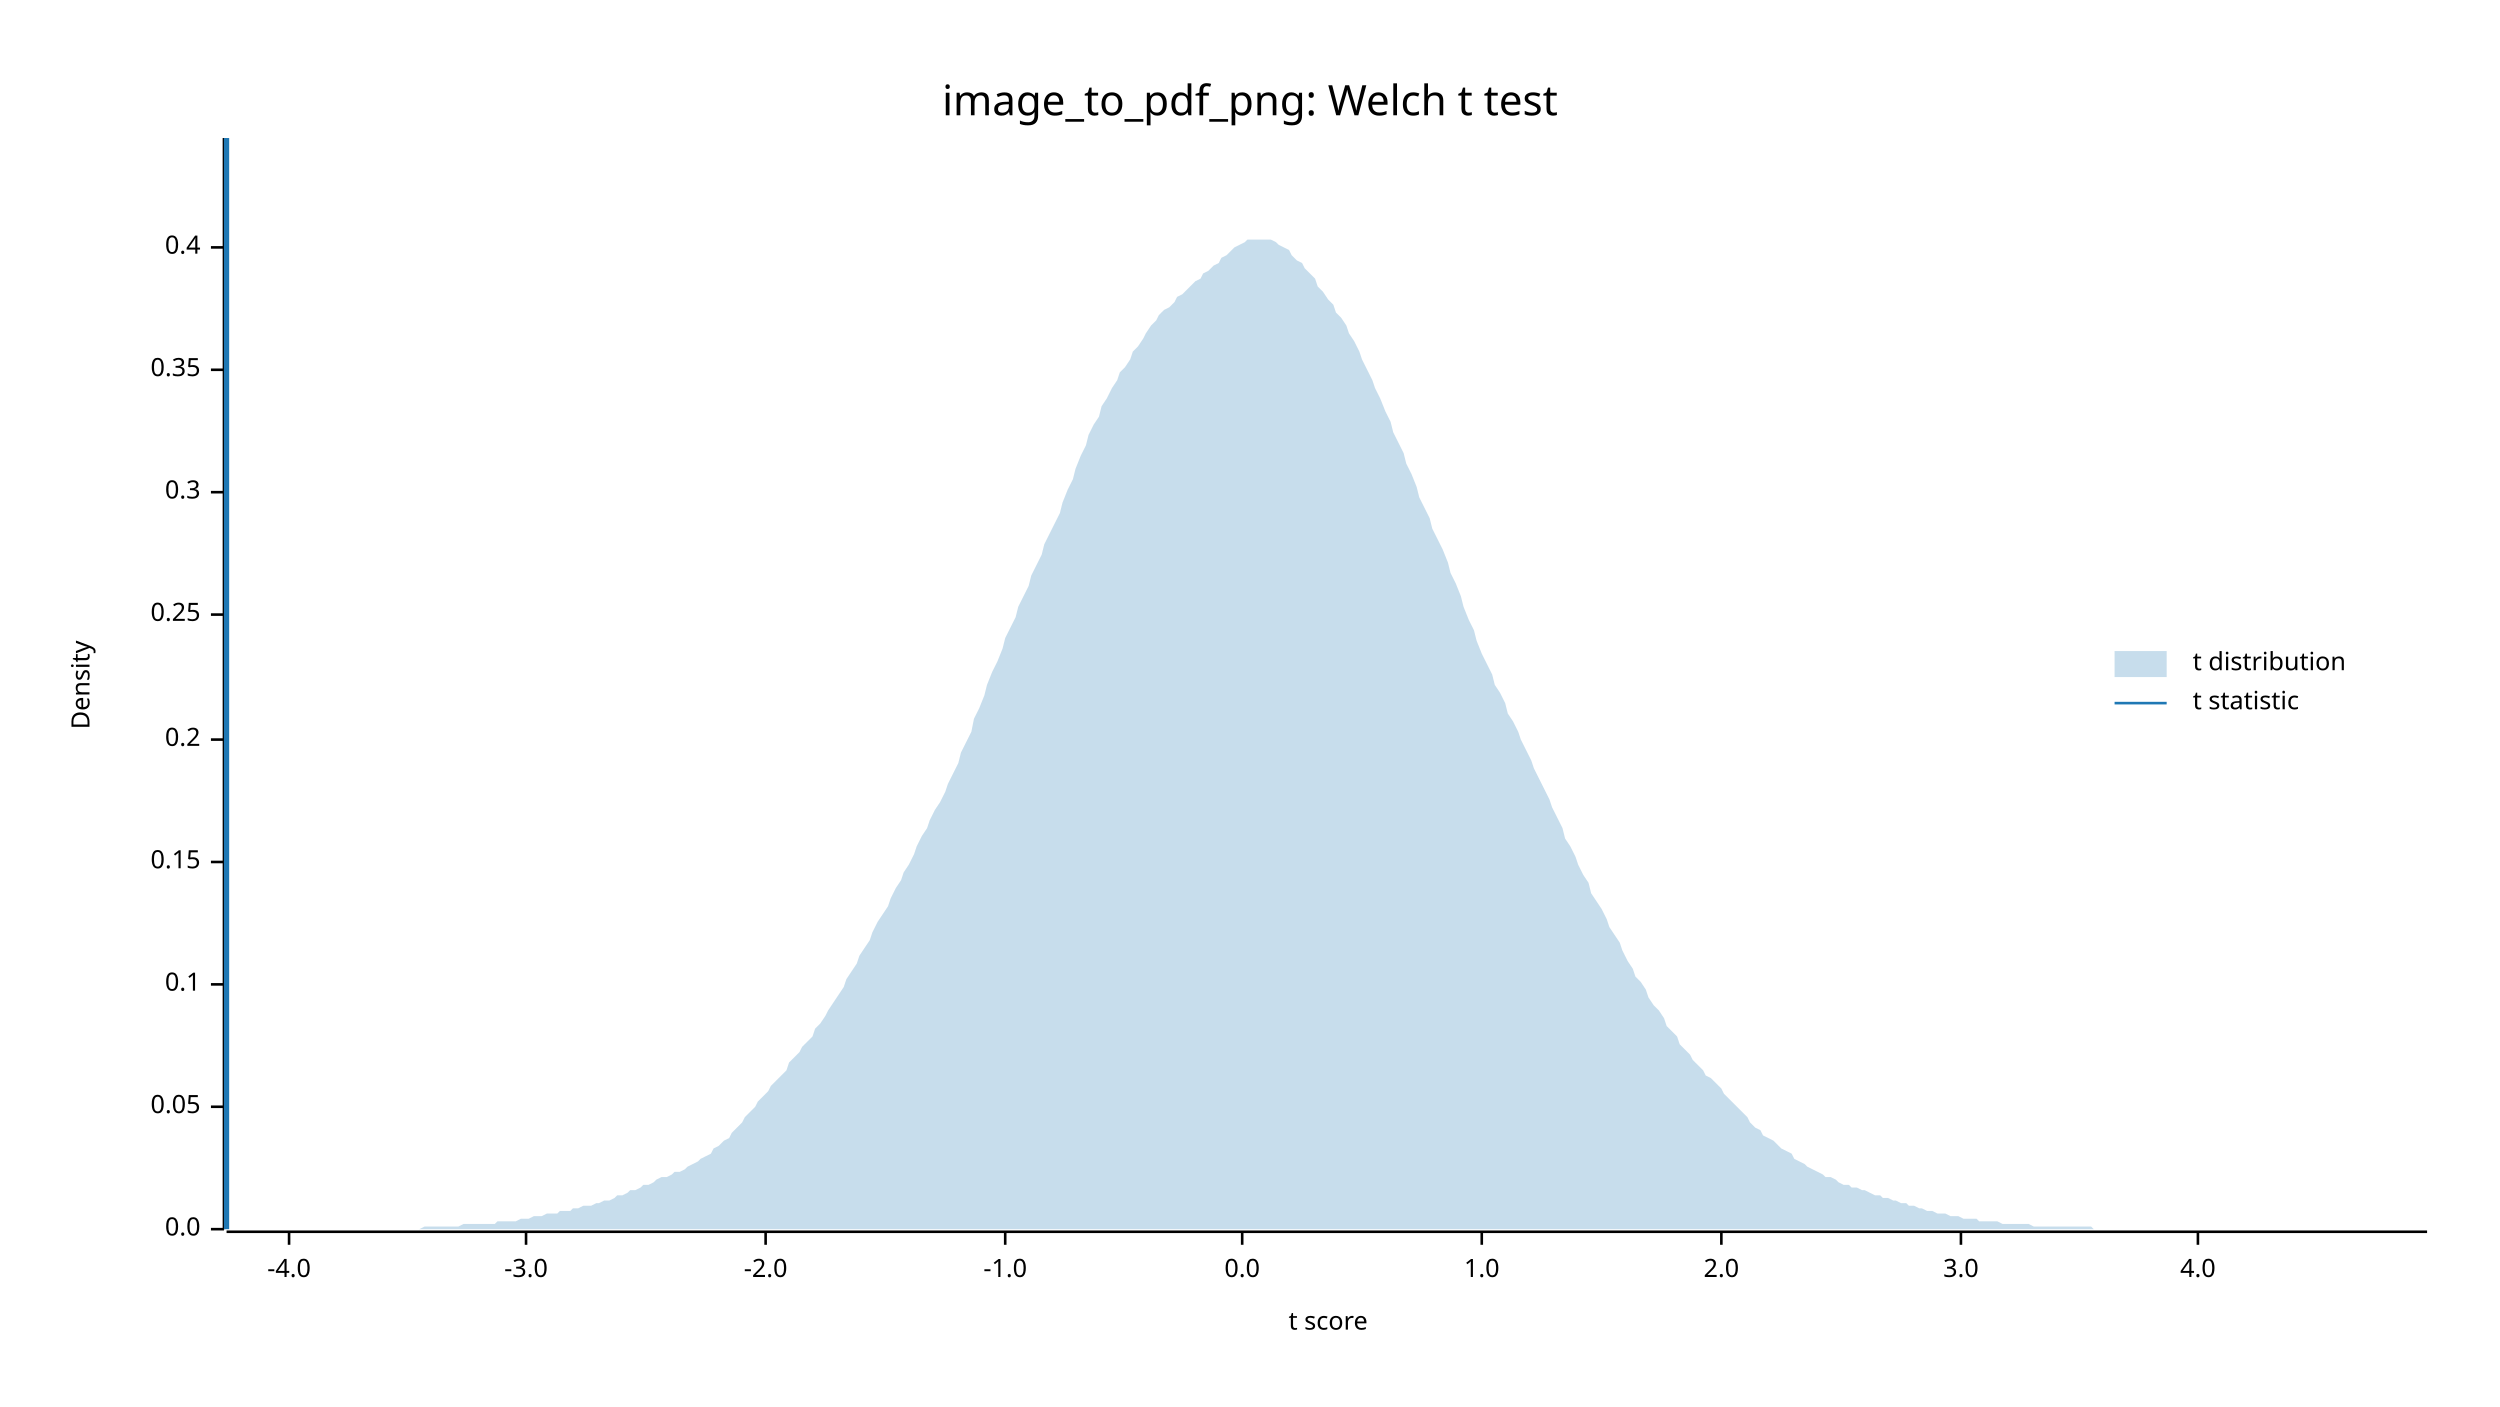
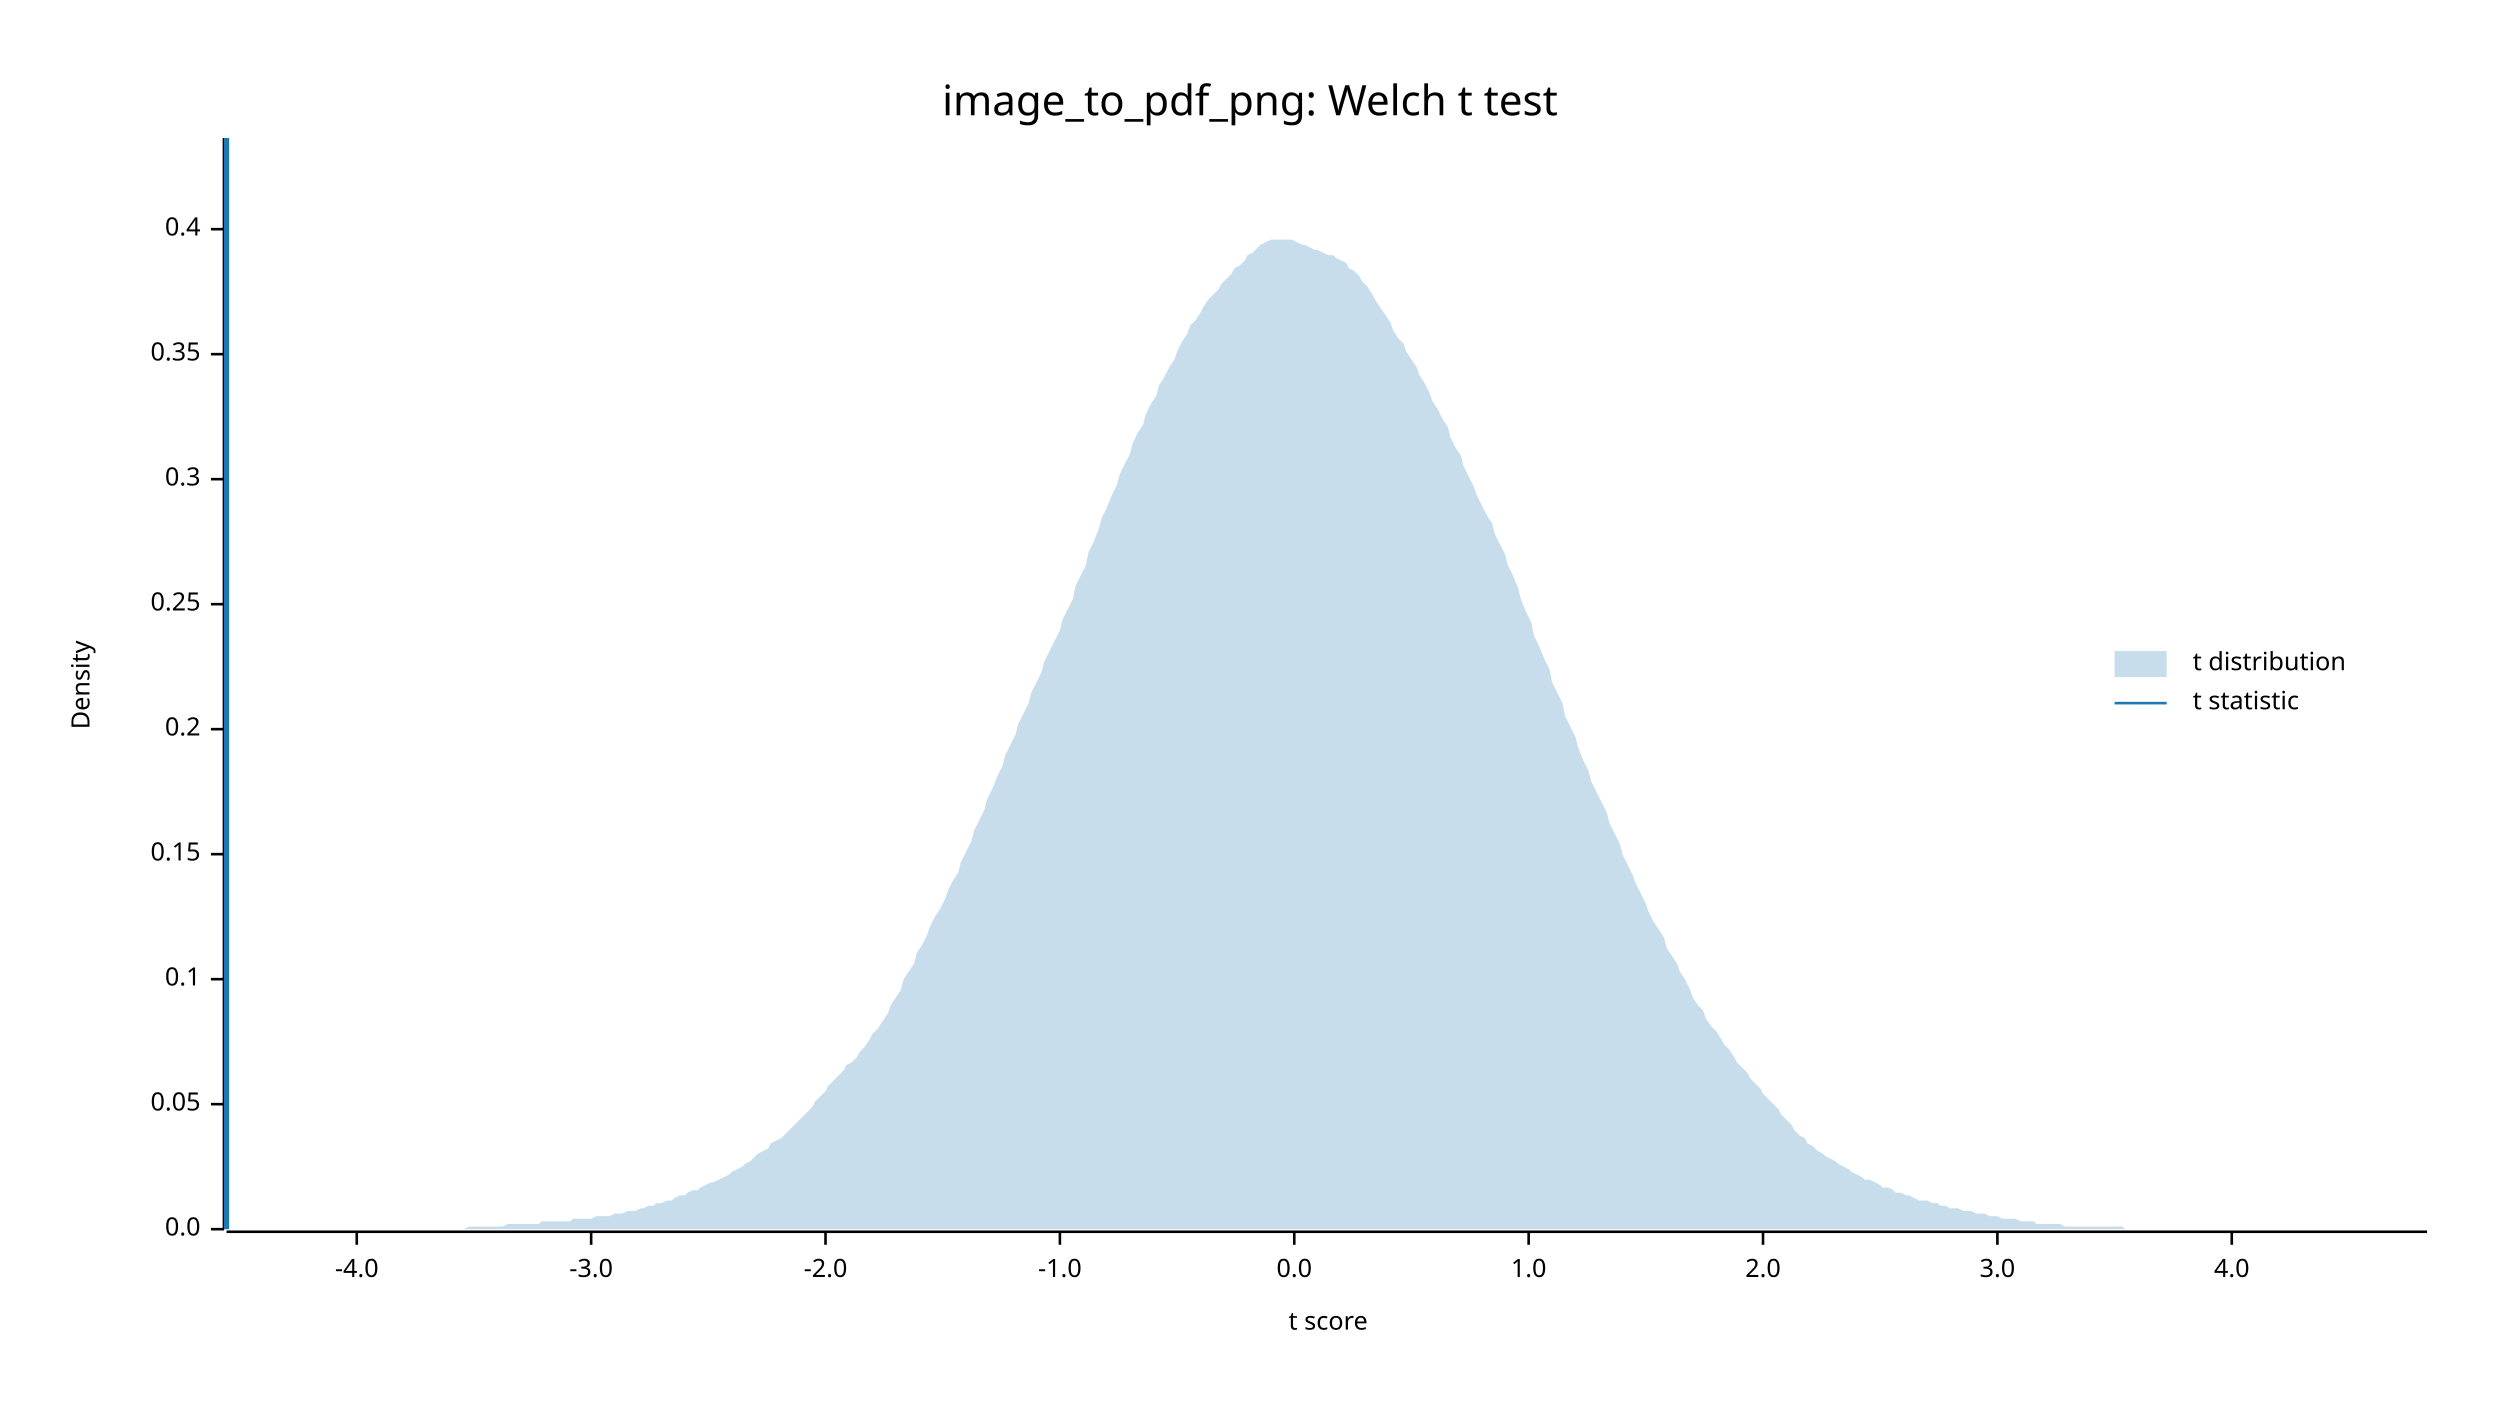
<svg xmlns="http://www.w3.org/2000/svg" width="960" height="540" viewBox="0 0 960 540">
  <text x="480" y="32" dy="0.76em" text-anchor="middle" font-family="sans-serif" font-size="16.129" opacity="1" fill="#000000">
image_to_pdf_png: Welch t test
</text>
  <text x="27" y="263" dy="0.76em" text-anchor="middle" font-family="sans-serif" font-size="9.677" opacity="1" fill="#000000" transform="rotate(270, 27, 263)">
Density
</text>
  <text x="510" y="513" dy="-0.5ex" text-anchor="middle" font-family="sans-serif" font-size="9.677" opacity="1" fill="#000000">
t score
</text>
  <polyline fill="none" opacity="1" stroke="#000000" stroke-width="1" points="86,53 86,472 " />
  <text x="77" y="472" dy="0.5ex" text-anchor="end" font-family="sans-serif" font-size="9.677" opacity="1" fill="#000000">
0.0
</text>
  <polyline fill="none" opacity="1" stroke="#000000" stroke-width="1" points="81,472 86,472 " />
-   <text x="77" y="425" dy="0.5ex" text-anchor="end" font-family="sans-serif" font-size="9.677" opacity="1" fill="#000000">
+   <text x="77" y="424" dy="0.5ex" text-anchor="end" font-family="sans-serif" font-size="9.677" opacity="1" fill="#000000">
0.05
</text>
-   <polyline fill="none" opacity="1" stroke="#000000" stroke-width="1" points="81,425 86,425 " />
-   <text x="77" y="378" dy="0.5ex" text-anchor="end" font-family="sans-serif" font-size="9.677" opacity="1" fill="#000000">
+   <polyline fill="none" opacity="1" stroke="#000000" stroke-width="1" points="81,424 86,424 " />
+   <text x="77" y="376" dy="0.5ex" text-anchor="end" font-family="sans-serif" font-size="9.677" opacity="1" fill="#000000">
0.1
</text>
-   <polyline fill="none" opacity="1" stroke="#000000" stroke-width="1" points="81,378 86,378 " />
-   <text x="77" y="331" dy="0.5ex" text-anchor="end" font-family="sans-serif" font-size="9.677" opacity="1" fill="#000000">
+   <polyline fill="none" opacity="1" stroke="#000000" stroke-width="1" points="81,376 86,376 " />
+   <text x="77" y="328" dy="0.5ex" text-anchor="end" font-family="sans-serif" font-size="9.677" opacity="1" fill="#000000">
0.15
</text>
-   <polyline fill="none" opacity="1" stroke="#000000" stroke-width="1" points="81,331 86,331 " />
-   <text x="77" y="284" dy="0.5ex" text-anchor="end" font-family="sans-serif" font-size="9.677" opacity="1" fill="#000000">
+   <polyline fill="none" opacity="1" stroke="#000000" stroke-width="1" points="81,328 86,328 " />
+   <text x="77" y="280" dy="0.5ex" text-anchor="end" font-family="sans-serif" font-size="9.677" opacity="1" fill="#000000">
0.2
</text>
-   <polyline fill="none" opacity="1" stroke="#000000" stroke-width="1" points="81,284 86,284 " />
-   <text x="77" y="236" dy="0.5ex" text-anchor="end" font-family="sans-serif" font-size="9.677" opacity="1" fill="#000000">
+   <polyline fill="none" opacity="1" stroke="#000000" stroke-width="1" points="81,280 86,280 " />
+   <text x="77" y="232" dy="0.5ex" text-anchor="end" font-family="sans-serif" font-size="9.677" opacity="1" fill="#000000">
0.25
</text>
-   <polyline fill="none" opacity="1" stroke="#000000" stroke-width="1" points="81,236 86,236 " />
-   <text x="77" y="189" dy="0.5ex" text-anchor="end" font-family="sans-serif" font-size="9.677" opacity="1" fill="#000000">
+   <polyline fill="none" opacity="1" stroke="#000000" stroke-width="1" points="81,232 86,232 " />
+   <text x="77" y="184" dy="0.5ex" text-anchor="end" font-family="sans-serif" font-size="9.677" opacity="1" fill="#000000">
0.3
</text>
-   <polyline fill="none" opacity="1" stroke="#000000" stroke-width="1" points="81,189 86,189 " />
-   <text x="77" y="142" dy="0.5ex" text-anchor="end" font-family="sans-serif" font-size="9.677" opacity="1" fill="#000000">
+   <polyline fill="none" opacity="1" stroke="#000000" stroke-width="1" points="81,184 86,184 " />
+   <text x="77" y="136" dy="0.5ex" text-anchor="end" font-family="sans-serif" font-size="9.677" opacity="1" fill="#000000">
0.35
</text>
-   <polyline fill="none" opacity="1" stroke="#000000" stroke-width="1" points="81,142 86,142 " />
-   <text x="77" y="95" dy="0.5ex" text-anchor="end" font-family="sans-serif" font-size="9.677" opacity="1" fill="#000000">
+   <polyline fill="none" opacity="1" stroke="#000000" stroke-width="1" points="81,136 86,136 " />
+   <text x="77" y="88" dy="0.5ex" text-anchor="end" font-family="sans-serif" font-size="9.677" opacity="1" fill="#000000">
0.4
</text>
-   <polyline fill="none" opacity="1" stroke="#000000" stroke-width="1" points="81,95 86,95 " />
+   <polyline fill="none" opacity="1" stroke="#000000" stroke-width="1" points="81,88 86,88 " />
  <polyline fill="none" opacity="1" stroke="#000000" stroke-width="1" points="87,473 932,473 " />
-   <text x="111" y="483" dy="0.76em" text-anchor="middle" font-family="sans-serif" font-size="9.677" opacity="1" fill="#000000">
+   <text x="137" y="483" dy="0.76em" text-anchor="middle" font-family="sans-serif" font-size="9.677" opacity="1" fill="#000000">
-4.0
</text>
-   <polyline fill="none" opacity="1" stroke="#000000" stroke-width="1" points="111,473 111,478 " />
-   <text x="202" y="483" dy="0.76em" text-anchor="middle" font-family="sans-serif" font-size="9.677" opacity="1" fill="#000000">
+   <polyline fill="none" opacity="1" stroke="#000000" stroke-width="1" points="137,473 137,478 " />
+   <text x="227" y="483" dy="0.76em" text-anchor="middle" font-family="sans-serif" font-size="9.677" opacity="1" fill="#000000">
-3.0
</text>
-   <polyline fill="none" opacity="1" stroke="#000000" stroke-width="1" points="202,473 202,478 " />
-   <text x="294" y="483" dy="0.76em" text-anchor="middle" font-family="sans-serif" font-size="9.677" opacity="1" fill="#000000">
+   <polyline fill="none" opacity="1" stroke="#000000" stroke-width="1" points="227,473 227,478 " />
+   <text x="317" y="483" dy="0.76em" text-anchor="middle" font-family="sans-serif" font-size="9.677" opacity="1" fill="#000000">
-2.0
</text>
-   <polyline fill="none" opacity="1" stroke="#000000" stroke-width="1" points="294,473 294,478 " />
-   <text x="386" y="483" dy="0.76em" text-anchor="middle" font-family="sans-serif" font-size="9.677" opacity="1" fill="#000000">
+   <polyline fill="none" opacity="1" stroke="#000000" stroke-width="1" points="317,473 317,478 " />
+   <text x="407" y="483" dy="0.76em" text-anchor="middle" font-family="sans-serif" font-size="9.677" opacity="1" fill="#000000">
-1.0
</text>
-   <polyline fill="none" opacity="1" stroke="#000000" stroke-width="1" points="386,473 386,478 " />
-   <text x="477" y="483" dy="0.76em" text-anchor="middle" font-family="sans-serif" font-size="9.677" opacity="1" fill="#000000">
+   <polyline fill="none" opacity="1" stroke="#000000" stroke-width="1" points="407,473 407,478 " />
+   <text x="497" y="483" dy="0.76em" text-anchor="middle" font-family="sans-serif" font-size="9.677" opacity="1" fill="#000000">
0.0
</text>
-   <polyline fill="none" opacity="1" stroke="#000000" stroke-width="1" points="477,473 477,478 " />
-   <text x="569" y="483" dy="0.76em" text-anchor="middle" font-family="sans-serif" font-size="9.677" opacity="1" fill="#000000">
+   <polyline fill="none" opacity="1" stroke="#000000" stroke-width="1" points="497,473 497,478 " />
+   <text x="587" y="483" dy="0.76em" text-anchor="middle" font-family="sans-serif" font-size="9.677" opacity="1" fill="#000000">
1.0
</text>
-   <polyline fill="none" opacity="1" stroke="#000000" stroke-width="1" points="569,473 569,478 " />
-   <text x="661" y="483" dy="0.76em" text-anchor="middle" font-family="sans-serif" font-size="9.677" opacity="1" fill="#000000">
+   <polyline fill="none" opacity="1" stroke="#000000" stroke-width="1" points="587,473 587,478 " />
+   <text x="677" y="483" dy="0.76em" text-anchor="middle" font-family="sans-serif" font-size="9.677" opacity="1" fill="#000000">
2.0
</text>
-   <polyline fill="none" opacity="1" stroke="#000000" stroke-width="1" points="661,473 661,478 " />
-   <text x="753" y="483" dy="0.76em" text-anchor="middle" font-family="sans-serif" font-size="9.677" opacity="1" fill="#000000">
+   <polyline fill="none" opacity="1" stroke="#000000" stroke-width="1" points="677,473 677,478 " />
+   <text x="767" y="483" dy="0.76em" text-anchor="middle" font-family="sans-serif" font-size="9.677" opacity="1" fill="#000000">
3.0
</text>
-   <polyline fill="none" opacity="1" stroke="#000000" stroke-width="1" points="753,473 753,478 " />
-   <text x="844" y="483" dy="0.76em" text-anchor="middle" font-family="sans-serif" font-size="9.677" opacity="1" fill="#000000">
+   <polyline fill="none" opacity="1" stroke="#000000" stroke-width="1" points="767,473 767,478 " />
+   <text x="857" y="483" dy="0.76em" text-anchor="middle" font-family="sans-serif" font-size="9.677" opacity="1" fill="#000000">
4.0
</text>
-   <polyline fill="none" opacity="1" stroke="#000000" stroke-width="1" points="844,473 844,478 " />
-   <polygon opacity="0.25" fill="#1F78B4" points="87,472 88,472 90,472 92,472 93,472 95,472 97,472 98,472 100,472 102,472 103,472 105,472 107,472 109,472 110,472 112,472 114,472 115,472 117,472 119,472 120,472 122,472 124,472 125,472 127,472 129,472 131,472 132,472 134,472 136,472 137,472 139,472 141,472 142,472 144,472 146,472 147,472 149,472 151,472 153,472 154,472 156,472 158,472 159,472 161,472 163,471 164,471 166,471 168,471 169,471 171,471 173,471 175,471 176,471 178,470 180,470 181,470 183,470 185,470 186,470 188,470 190,470 191,469 193,469 195,469 197,469 198,469 200,468 202,468 203,468 205,467 207,467 208,467 210,466 212,466 214,466 215,465 217,465 219,465 220,464 222,464 224,463 225,463 227,463 229,462 230,462 232,461 234,461 236,460 237,459 239,459 241,458 242,457 244,457 246,456 247,455 249,455 251,454 252,453 254,452 256,452 258,451 259,450 261,450 263,449 264,448 266,447 268,446 269,445 271,444 273,443 274,441 276,440 278,438 280,437 281,435 283,433 285,431 286,429 288,427 290,425 291,423 293,421 295,419 296,417 298,415 300,413 302,411 303,408 305,406 307,404 308,402 310,400 312,398 313,395 315,393 317,390 318,388 320,385 322,382 324,379 325,376 327,373 329,370 330,367 332,364 334,361 335,358 337,354 339,351 341,348 342,345 344,341 346,338 347,335 349,332 351,328 352,325 354,321 356,318 357,315 359,311 361,308 363,304 364,301 366,297 368,293 369,289 371,285 373,281 374,276 376,272 378,267 379,263 381,258 383,254 385,249 386,245 388,241 390,237 391,233 393,229 395,225 396,221 398,217 400,213 401,209 403,205 405,201 407,197 408,193 410,188 412,184 413,180 415,175 417,171 418,167 420,163 422,160 423,156 425,153 427,149 429,146 430,143 432,141 434,138 435,135 437,133 439,130 440,128 442,125 444,123 445,121 447,119 449,118 451,116 452,114 454,113 456,111 457,110 459,108 461,107 462,105 464,104 466,102 468,101 469,99 471,98 473,96 474,95 476,94 478,93 479,92 481,92 483,92 484,92 486,92 488,92 490,93 491,94 493,95 495,96 496,98 498,100 500,101 501,103 503,105 505,107 506,110 508,112 510,115 512,117 513,120 515,122 517,125 518,128 520,131 522,135 523,138 525,142 527,146 528,149 530,153 532,158 534,162 535,166 537,170 539,174 540,178 542,182 544,187 545,191 547,195 549,199 550,203 552,207 554,211 556,216 557,220 559,224 561,229 562,233 564,238 566,242 567,246 569,251 571,255 573,259 574,263 576,266 578,270 579,274 581,277 583,281 584,284 586,288 588,292 589,295 591,299 593,303 595,307 596,310 598,314 600,318 601,322 603,325 605,329 606,332 608,336 610,339 611,343 613,346 615,349 617,353 618,356 620,359 622,362 623,365 625,369 627,372 628,375 630,377 632,380 633,383 635,386 637,388 639,391 640,394 642,396 644,398 645,401 647,403 649,405 650,407 652,409 654,411 655,413 657,414 659,416 661,418 662,420 664,422 666,424 667,425 669,427 671,429 672,431 674,433 676,434 677,436 679,437 681,438 683,440 684,441 686,442 688,443 689,445 691,446 693,447 694,448 696,449 698,450 700,451 701,452 703,452 705,453 706,454 708,455 710,455 711,456 713,456 715,457 716,457 718,458 720,459 722,459 723,460 725,460 727,461 728,461 730,462 732,462 733,463 735,463 737,464 738,464 740,465 742,465 744,466 745,466 747,466 749,467 750,467 752,467 754,468 755,468 757,468 759,468 760,469 762,469 764,469 766,469 767,469 769,470 771,470 772,470 774,470 776,470 777,470 779,470 781,471 782,471 784,471 786,471 788,471 789,471 791,471 793,471 794,471 796,471 798,471 799,471 801,471 803,471 804,472 806,472 808,472 810,472 811,472 813,472 815,472 816,472 818,472 820,472 821,472 823,472 825,472 827,472 828,472 830,472 832,472 833,472 835,472 837,472 838,472 840,472 842,472 843,472 845,472 847,472 849,472 850,472 852,472 854,472 855,472 857,472 859,472 860,472 862,472 864,472 865,472 867,472 869,472 871,472 872,472 874,472 876,472 877,472 879,472 881,472 882,472 884,472 886,472 887,472 889,472 891,472 893,472 894,472 896,472 898,472 899,472 901,472 903,472 904,472 906,472 908,472 909,472 911,472 913,472 915,472 916,472 918,472 920,472 921,472 923,472 925,472 926,472 928,472 930,472 932,472 932,472 87,472 " />
+   <polyline fill="none" opacity="1" stroke="#000000" stroke-width="1" points="857,473 857,478 " />
+   <polygon opacity="0.25" fill="#1F78B4" points="87,472 88,472 90,472 92,472 93,472 95,472 97,472 98,472 100,472 102,472 103,472 105,472 107,472 109,472 110,472 112,472 114,472 115,472 117,472 119,472 120,472 122,472 124,472 125,472 127,472 129,472 131,472 132,472 134,472 136,472 137,472 139,472 141,472 142,472 144,472 146,472 147,472 149,472 151,472 153,472 154,472 156,472 158,472 159,472 161,472 163,472 164,472 166,472 168,472 169,472 171,472 173,472 175,472 176,472 178,472 180,471 181,471 183,471 185,471 186,471 188,471 190,471 191,471 193,471 195,470 197,470 198,470 200,470 202,470 203,470 205,470 207,470 208,469 210,469 212,469 214,469 215,469 217,469 219,469 220,468 222,468 224,468 225,468 227,468 229,467 230,467 232,467 234,467 236,466 237,466 239,466 241,465 242,465 244,465 246,464 247,464 249,463 251,463 252,462 254,462 256,461 258,461 259,460 261,459 263,459 264,458 266,457 268,457 269,456 271,455 273,454 274,454 276,453 278,452 280,451 281,450 283,449 285,448 286,447 288,446 290,444 291,443 293,442 295,441 296,439 298,438 300,437 302,435 303,434 305,432 307,430 308,429 310,427 312,425 313,423 315,421 317,419 318,417 320,415 322,413 324,411 325,409 327,408 329,406 330,404 332,402 334,399 335,397 337,395 339,392 341,389 342,386 344,383 346,380 347,376 349,373 351,370 352,366 354,363 356,359 357,356 359,352 361,349 363,345 364,342 366,338 368,335 369,331 371,327 373,323 374,319 376,315 378,311 379,307 381,303 383,298 385,294 386,290 388,286 390,282 391,278 393,274 395,270 396,266 398,262 400,258 401,254 403,250 405,246 407,242 408,238 410,234 412,230 413,225 415,221 417,217 418,212 420,208 422,203 423,199 425,195 427,190 429,186 430,182 432,178 434,174 435,170 437,166 439,163 440,159 442,155 444,152 445,148 447,145 449,141 451,138 452,135 454,131 456,128 457,125 459,123 461,120 462,118 464,115 466,113 468,111 469,109 471,107 473,105 474,103 476,102 478,100 479,98 481,97 483,95 484,94 486,93 488,92 490,92 491,92 493,92 495,92 496,92 498,93 500,94 501,94 503,95 505,96 506,96 508,97 510,98 512,98 513,99 515,100 517,101 518,103 520,104 522,106 523,108 525,110 527,113 528,115 530,118 532,121 534,124 535,127 537,130 539,132 540,135 542,138 544,141 545,144 547,147 549,151 550,154 552,157 554,161 556,164 557,168 559,172 561,175 562,179 564,183 566,187 567,190 569,194 571,198 573,201 574,205 576,209 578,213 579,217 581,221 583,226 584,230 586,235 588,239 589,244 591,248 593,253 595,257 596,262 598,266 600,270 601,275 603,279 605,283 606,287 608,292 610,296 611,300 613,304 615,308 617,312 618,316 620,320 622,324 623,328 625,332 627,336 628,339 630,343 632,347 633,350 635,354 637,357 639,360 640,364 642,367 644,370 645,373 647,376 649,380 650,383 652,386 654,388 655,391 657,394 659,396 661,399 662,401 664,403 666,406 667,408 669,410 671,412 672,414 674,416 676,418 677,420 679,422 681,424 683,426 684,428 686,430 688,432 689,434 691,436 693,437 694,439 696,440 698,442 700,443 701,444 703,445 705,446 706,447 708,448 710,449 711,450 713,451 715,452 716,453 718,453 720,454 722,455 723,456 725,456 727,457 728,458 730,458 732,459 733,459 735,460 737,461 738,461 740,461 742,462 744,462 745,463 747,463 749,464 750,464 752,464 754,465 755,465 757,465 759,466 760,466 762,466 764,467 766,467 767,467 769,468 771,468 772,468 774,468 776,469 777,469 779,469 781,469 782,470 784,470 786,470 788,470 789,470 791,470 793,471 794,471 796,471 798,471 799,471 801,471 803,471 804,471 806,471 808,471 810,471 811,471 813,471 815,471 816,472 818,472 820,472 821,472 823,472 825,472 827,472 828,472 830,472 832,472 833,472 835,472 837,472 838,472 840,472 842,472 843,472 845,472 847,472 849,472 850,472 852,472 854,472 855,472 857,472 859,472 860,472 862,472 864,472 865,472 867,472 869,472 871,472 872,472 874,472 876,472 877,472 879,472 881,472 882,472 884,472 886,472 887,472 889,472 891,472 893,472 894,472 896,472 898,472 899,472 901,472 903,472 904,472 906,472 908,472 909,472 911,472 913,472 915,472 916,472 918,472 920,472 921,472 923,472 925,472 926,472 928,472 930,472 932,472 932,472 87,472 " />
  <polyline fill="none" opacity="1" stroke="#1F78B4" stroke-width="2" points="87,472 87,53 " />
  <text x="842" y="250" dy="0.76em" text-anchor="start" font-family="sans-serif" font-size="9.677" opacity="1" fill="#000000">
t distribution
</text>
  <text x="842" y="265" dy="0.76em" text-anchor="start" font-family="sans-serif" font-size="9.677" opacity="1" fill="#000000">
t statistic
</text>
  <rect x="812" y="250" width="20" height="10" opacity="0.25" fill="#1F78B4" stroke="none" />
  <polyline fill="none" opacity="1" stroke="#1F78B4" stroke-width="1" points="812,270 832,270 " />
</svg>
